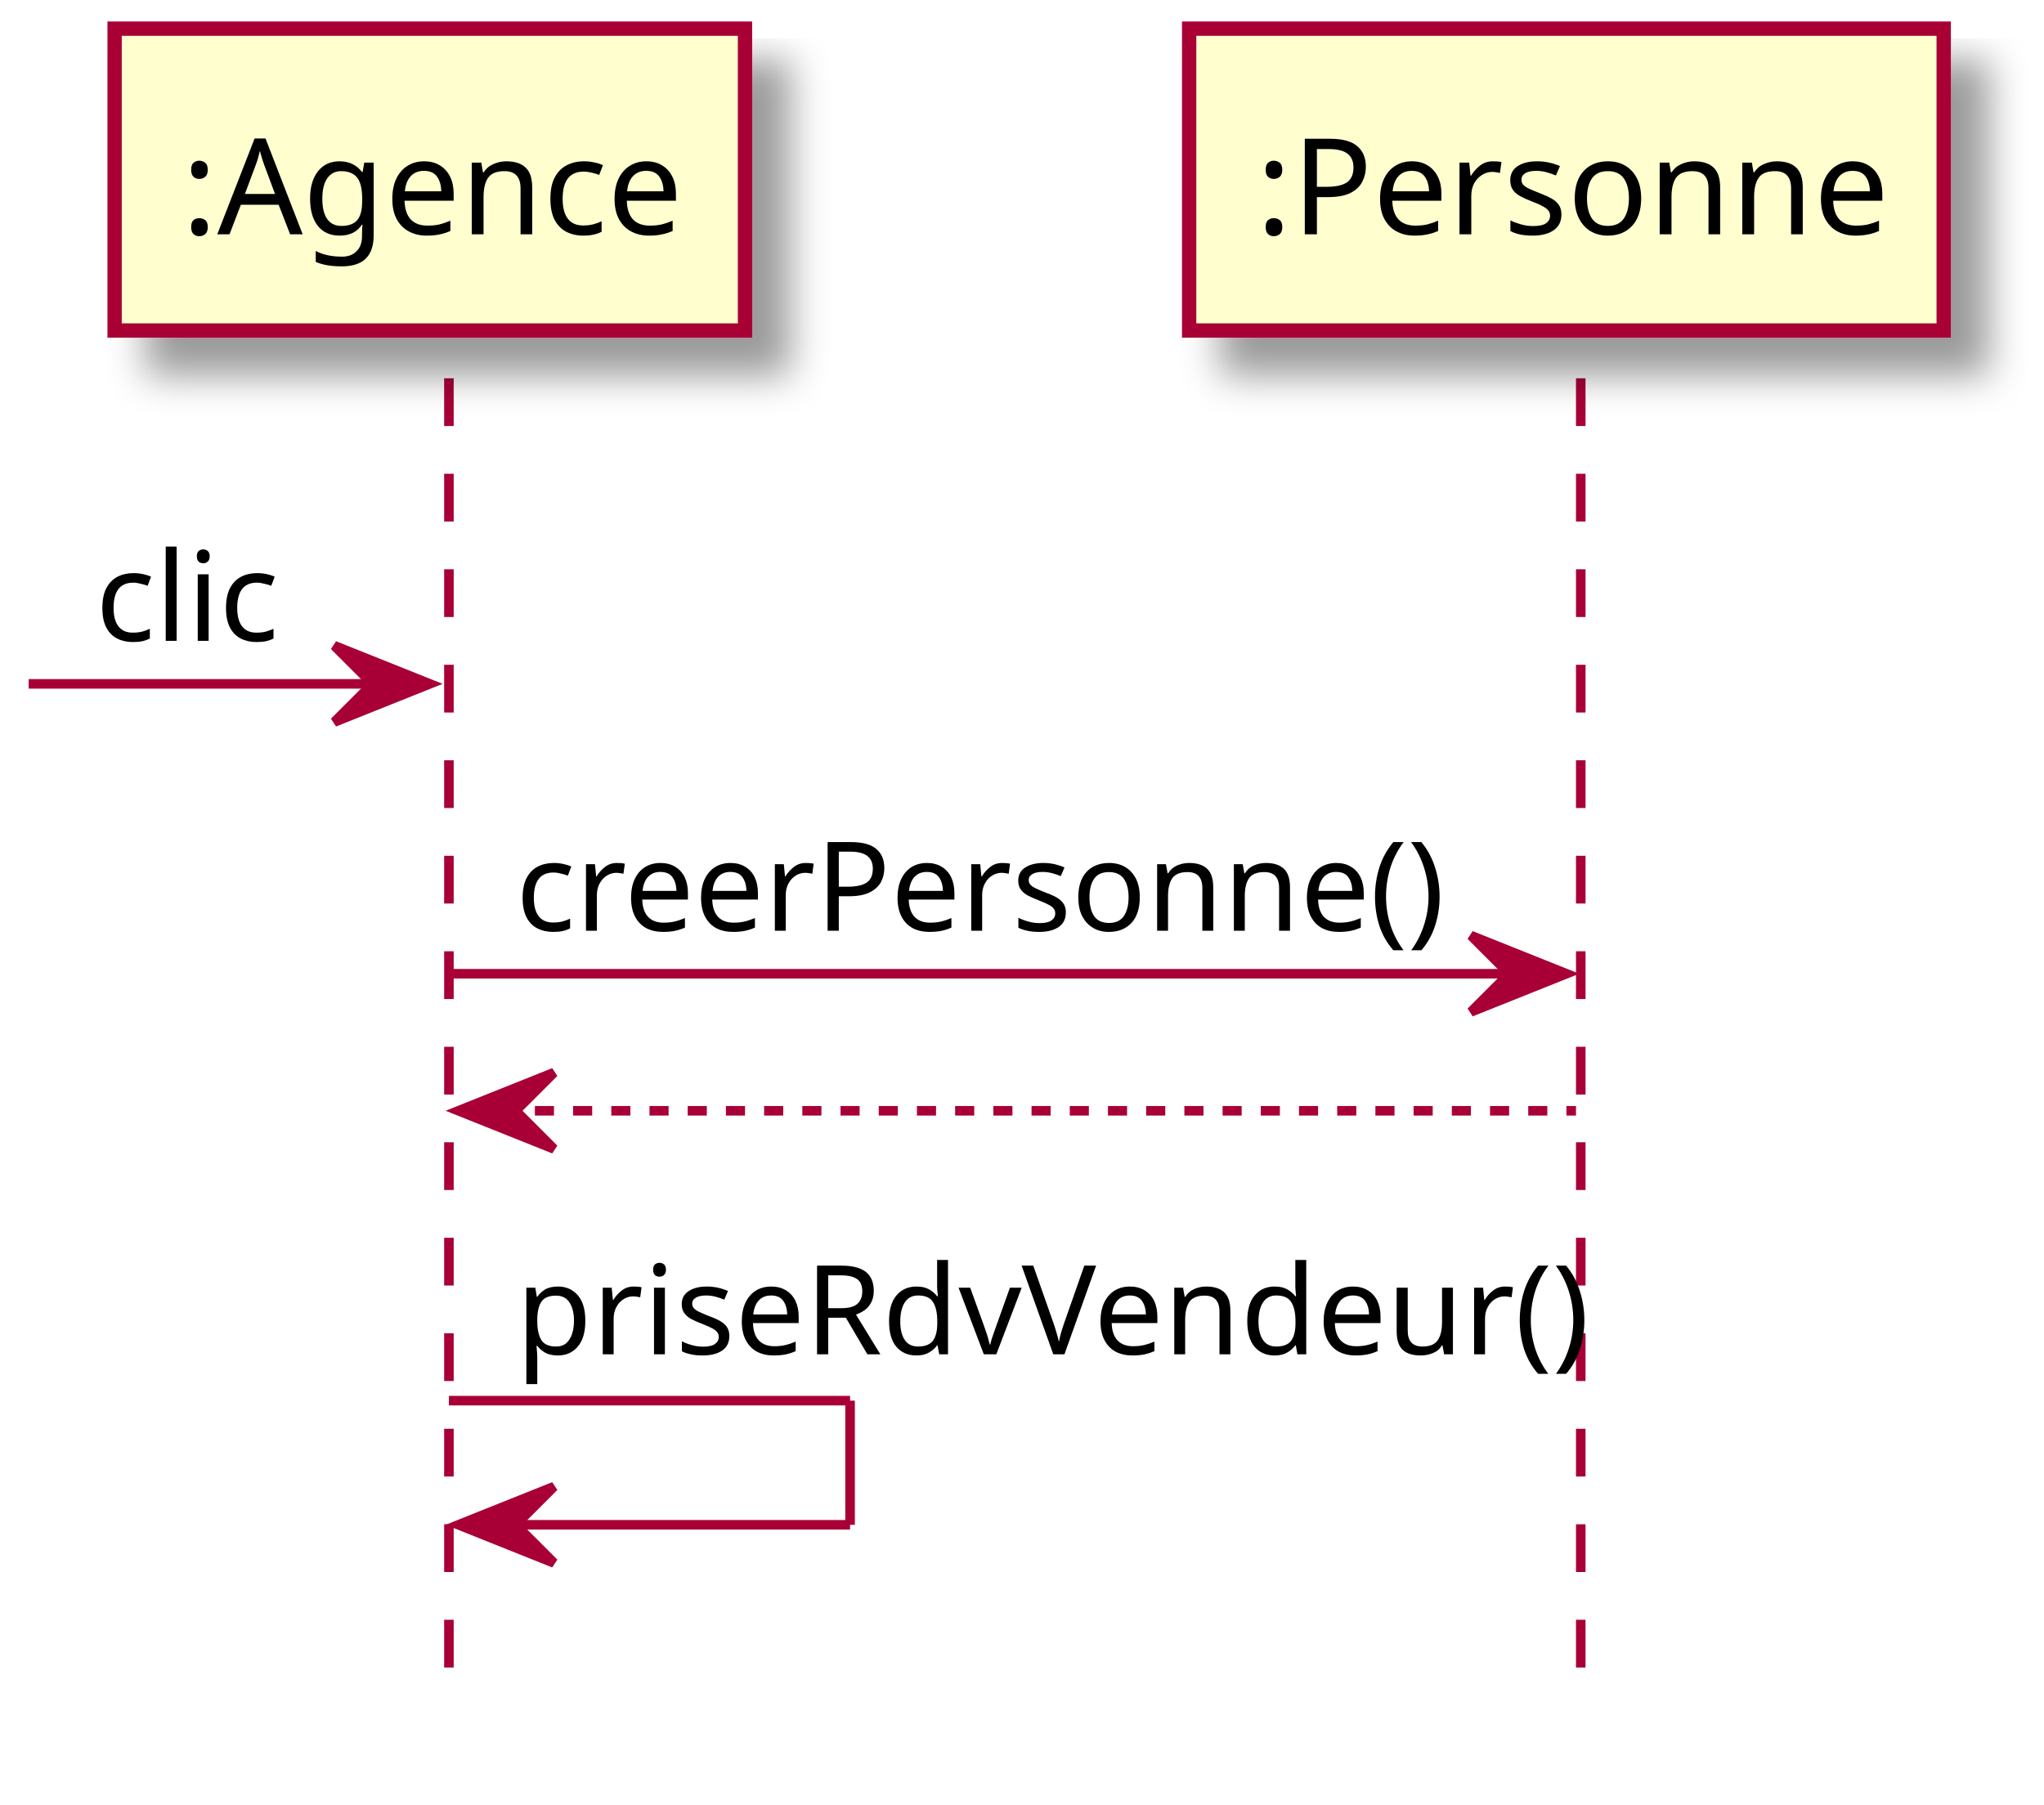
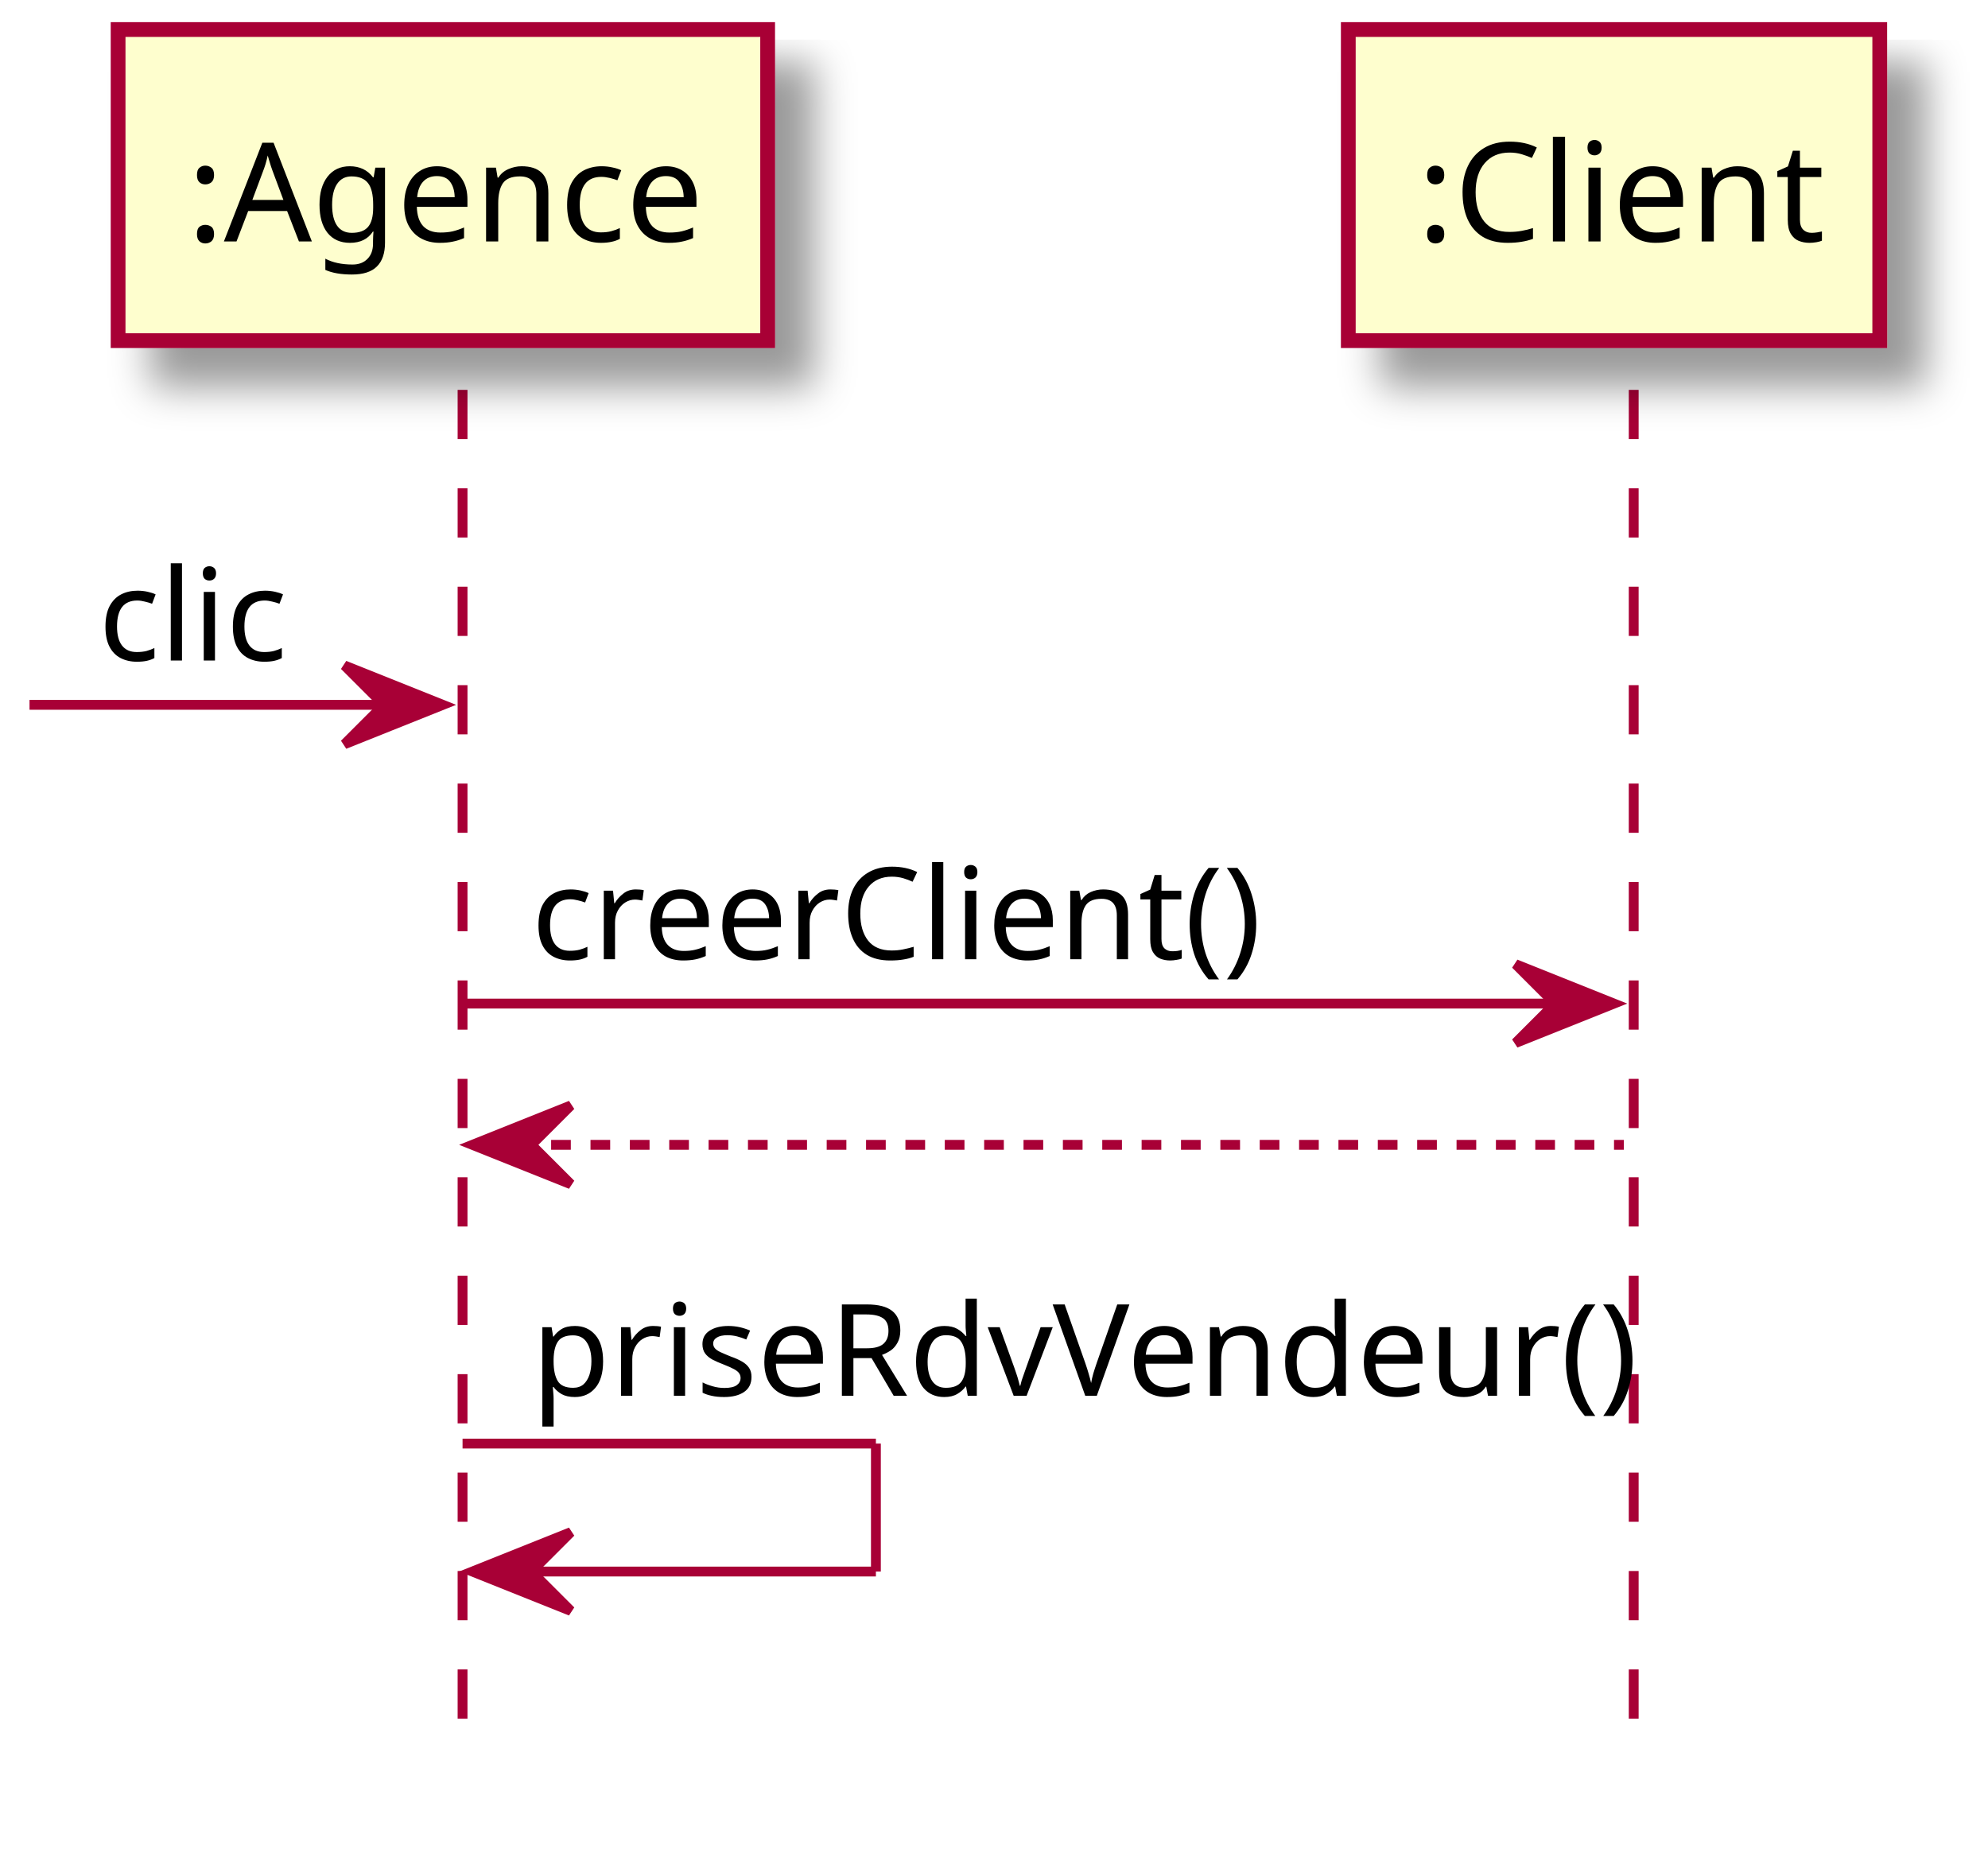
- <svg xmlns="http://www.w3.org/2000/svg" contentScriptType="application/ecmascript" contentStyleType="text/css" height="189px" preserveAspectRatio="none" style="width:214px;height:189px;" version="1.1" viewBox="0 0 214 189" width="214px" zoomAndPan="magnify">
+ <svg xmlns="http://www.w3.org/2000/svg" contentScriptType="application/ecmascript" contentStyleType="text/css" height="189px" preserveAspectRatio="none" style="width:202px;height:189px;" version="1.1" viewBox="0 0 202 189" width="202px" zoomAndPan="magnify">
  <defs>
-     <filter height="300%" id="f25vl2eu4mmok" width="300%" x="-1" y="-1">
+     <filter height="300%" id="f1ke6snafggjdk" width="300%" x="-1" y="-1">
      <feGaussianBlur result="blurOut" stdDeviation="2.0" />
      <feColorMatrix in="blurOut" result="blurOut2" type="matrix" values="0 0 0 0 0 0 0 0 0 0 0 0 0 0 0 0 0 0 .4 0" />
      <feOffset dx="4.0" dy="4.0" in="blurOut2" result="blurOut3" />
      <feBlend in="SourceGraphic" in2="blurOut3" mode="normal" />
    </filter>
  </defs>
  <g>
    <line style="stroke: #A80036; stroke-width: 1.0; stroke-dasharray: 5.0,5.0;" x1="47" x2="47" y1="39.609" y2="177.664" />
-     <line style="stroke: #A80036; stroke-width: 1.0; stroke-dasharray: 5.0,5.0;" x1="165.5" x2="165.5" y1="39.609" y2="177.664" />
-     <rect fill="#FEFECE" filter="url(#f25vl2eu4mmok)" height="31.609" style="stroke: #A80036; stroke-width: 1.5;" width="66" x="12" y="3" />
+     <line style="stroke: #A80036; stroke-width: 1.0; stroke-dasharray: 5.0,5.0;" x1="166" x2="166" y1="39.609" y2="177.664" />
+     <rect fill="#FEFECE" filter="url(#f1ke6snafggjdk)" height="31.609" style="stroke: #A80036; stroke-width: 1.5;" width="66" x="12" y="3" />
    <text fill="#000000" font-family="sans-serif" font-size="14" lengthAdjust="spacingAndGlyphs" textLength="52" x="19" y="24.533">:Agence</text>
-     <rect fill="#FEFECE" filter="url(#f25vl2eu4mmok)" height="31.609" style="stroke: #A80036; stroke-width: 1.5;" width="79" x="124.5" y="3" />
-     <text fill="#000000" font-family="sans-serif" font-size="14" lengthAdjust="spacingAndGlyphs" textLength="65" x="131.5" y="24.533">:Personne</text>
+     <rect fill="#FEFECE" filter="url(#f1ke6snafggjdk)" height="31.609" style="stroke: #A80036; stroke-width: 1.5;" width="54" x="137" y="3" />
+     <text fill="#000000" font-family="sans-serif" font-size="14" lengthAdjust="spacingAndGlyphs" textLength="40" x="144" y="24.533">:Client</text>
    <polygon fill="#A80036" points="35,67.609,45,71.609,35,75.609,39,71.609" style="stroke: #A80036; stroke-width: 1.0;" />
    <line style="stroke: #A80036; stroke-width: 1.0;" x1="3" x2="41" y1="71.609" y2="71.609" />
    <text fill="#000000" font-family="sans-serif" font-size="13" lengthAdjust="spacingAndGlyphs" textLength="20" x="10" y="67.105">clic</text>
    <polygon fill="#A80036" points="154,97.961,164,101.961,154,105.961,158,101.961" style="stroke: #A80036; stroke-width: 1.0;" />
    <line style="stroke: #A80036; stroke-width: 1.0;" x1="47" x2="160" y1="101.961" y2="101.961" />
-     <text fill="#000000" font-family="sans-serif" font-size="13" lengthAdjust="spacingAndGlyphs" textLength="92" x="54" y="97.456">creerPersonne()</text>
+     <text fill="#000000" font-family="sans-serif" font-size="13" lengthAdjust="spacingAndGlyphs" textLength="70" x="54" y="97.456">creerClient()</text>
    <polygon fill="#A80036" points="58,112.312,48,116.312,58,120.312,54,116.312" style="stroke: #A80036; stroke-width: 1.0;" />
    <line style="stroke: #A80036; stroke-width: 1.0; stroke-dasharray: 2.0,2.0;" x1="52" x2="165" y1="116.312" y2="116.312" />
    <line style="stroke: #A80036; stroke-width: 1.0;" x1="47" x2="89" y1="146.664" y2="146.664" />
    <line style="stroke: #A80036; stroke-width: 1.0;" x1="89" x2="89" y1="146.664" y2="159.664" />
    <line style="stroke: #A80036; stroke-width: 1.0;" x1="48" x2="89" y1="159.664" y2="159.664" />
    <polygon fill="#A80036" points="58,155.664,48,159.664,58,163.664,54,159.664" style="stroke: #A80036; stroke-width: 1.0;" />
    <text fill="#000000" font-family="sans-serif" font-size="13" lengthAdjust="spacingAndGlyphs" textLength="105" x="54" y="141.808">priseRdvVendeur()</text>
  </g>
</svg>
